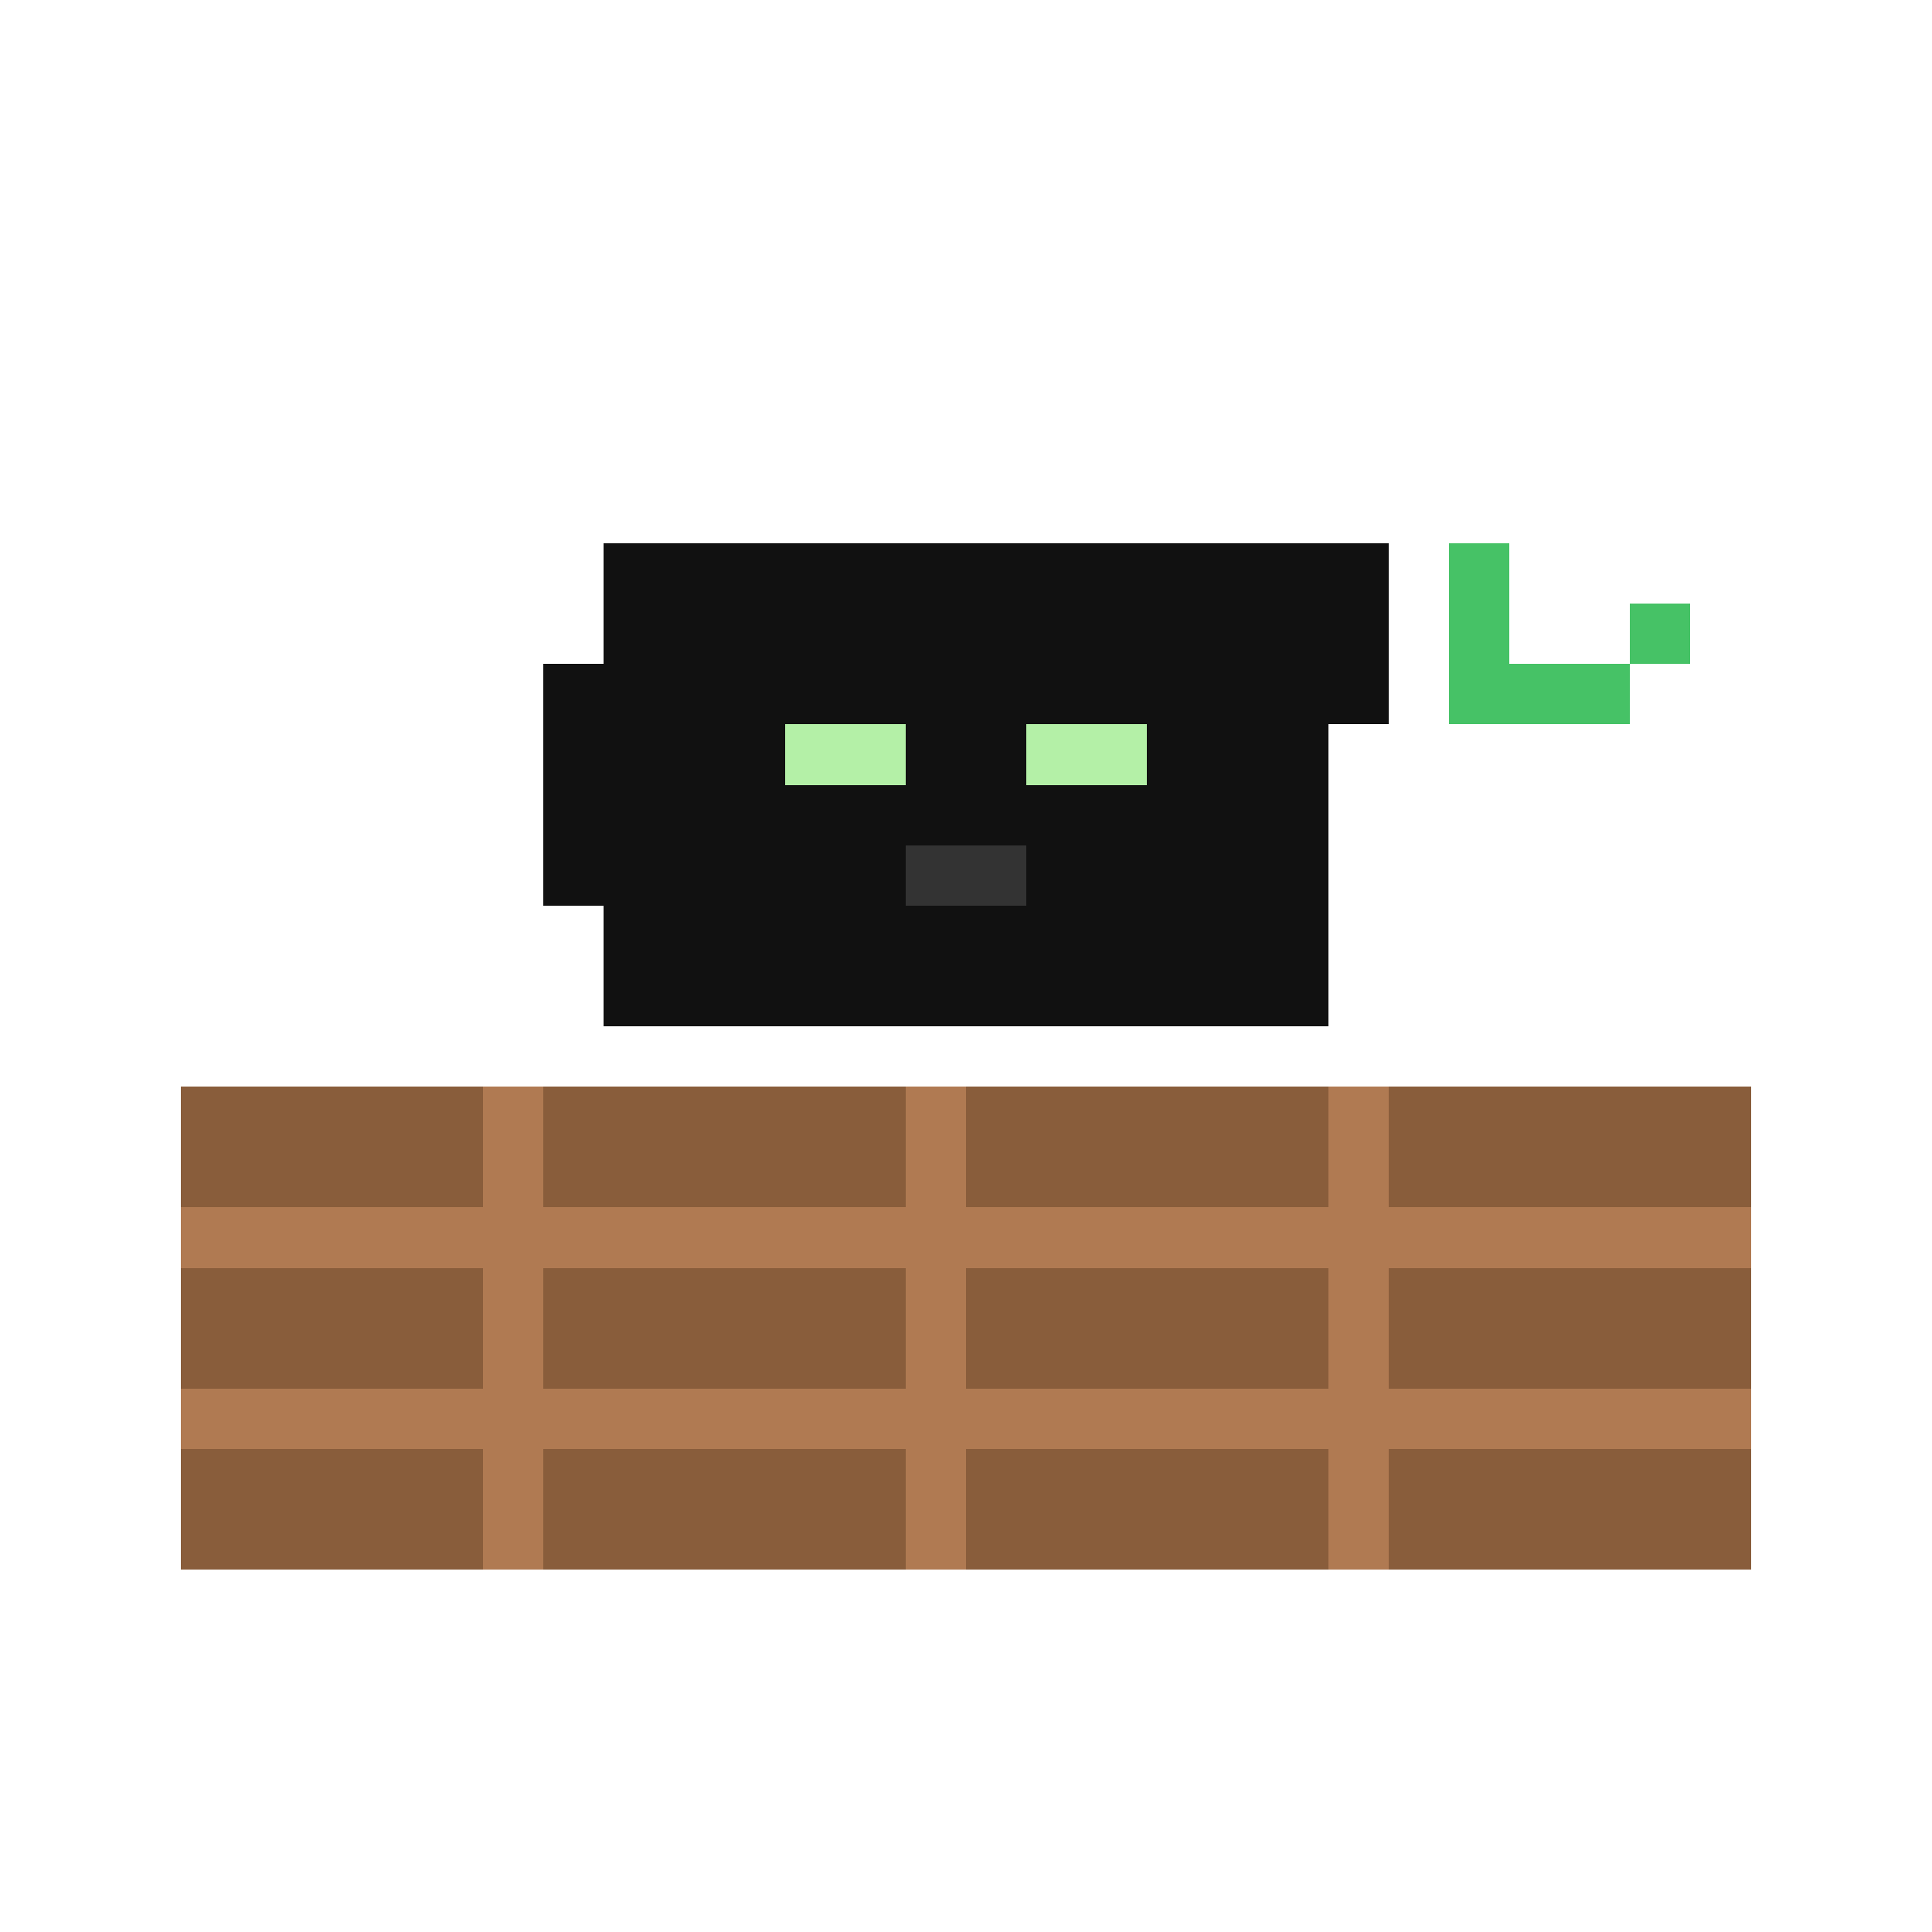
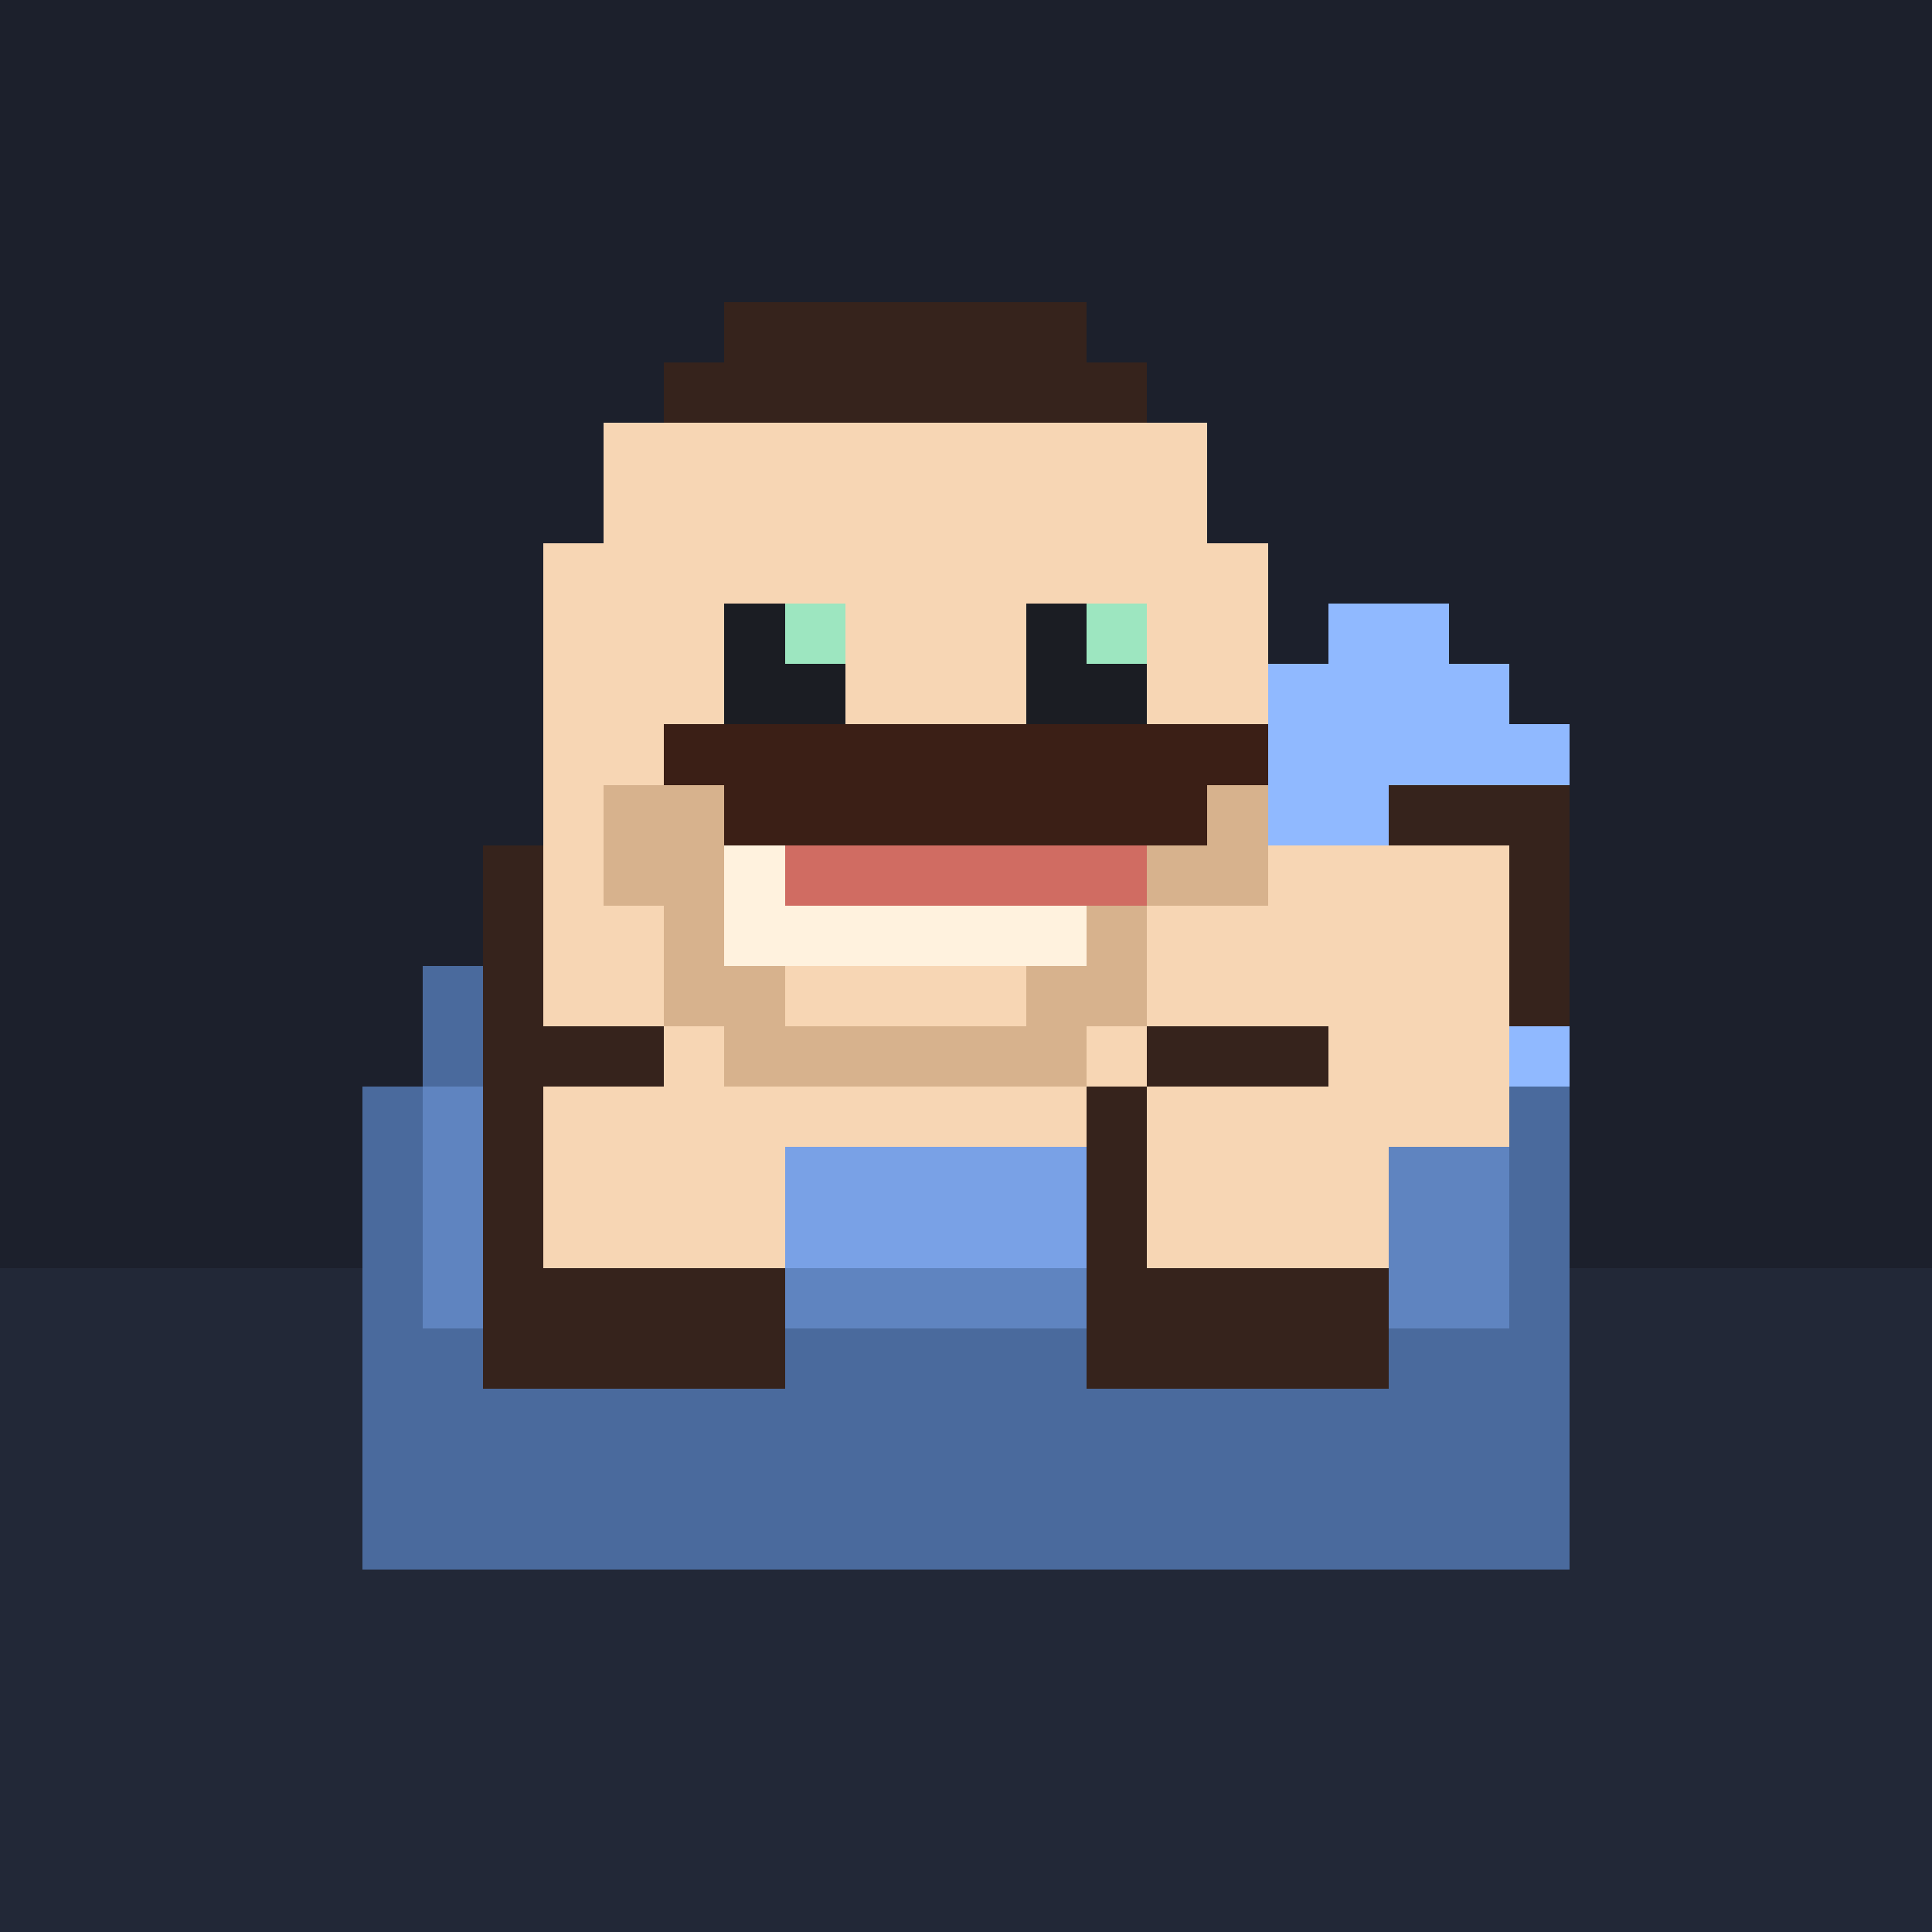
<svg xmlns="http://www.w3.org/2000/svg" viewBox="0 0 32 32" shape-rendering="crispEdges">
-   <rect x="3" y="18" width="26" height="8" fill="#895d3b" />
-   <rect x="3" y="20" width="26" height="1" fill="#b07a52" />
-   <rect x="3" y="23" width="26" height="1" fill="#b07a52" />
-   <rect x="8" y="18" width="1" height="8" fill="#b07a52" />
-   <rect x="15" y="18" width="1" height="8" fill="#b07a52" />
-   <rect x="22" y="18" width="1" height="8" fill="#b07a52" />
-   <rect x="10" y="9" width="12" height="8" fill="#111" />
-   <rect x="9" y="11" width="2" height="4" fill="#111" />
-   <rect x="21" y="9" width="2" height="3" fill="#111" />
-   <rect x="13" y="12" width="2" height="1" fill="#b4f0a7" />
-   <rect x="17" y="12" width="2" height="1" fill="#b4f0a7" />
-   <rect x="15" y="14" width="2" height="1" fill="#333" />
-   <rect x="24" y="9" width="1" height="3" fill="#46c266" />
-   <rect x="25" y="11" width="2" height="1" fill="#46c266" />
-   <rect x="27" y="10" width="1" height="1" fill="#46c266" />
+   <rect width="32" height="32" fill="#1c202c" />
+   <rect x="0" y="21" width="32" height="11" fill="#222837" />
+   <g fill="#4a6a9d">
+     <rect x="6" y="18" width="20" height="8" />
+     <rect x="7" y="16" width="18" height="4" />
+     <rect x="8" y="15" width="16" height="2" />
+   </g>
+   <g fill="#5f84c0">
+     <rect x="7" y="18" width="18" height="4" />
+     <rect x="8" y="19" width="16" height="3" />
+     <rect x="9" y="20" width="14" height="2" />
+   </g>
+   <g fill="#79a1e6">
+     <rect x="8" y="17" width="16" height="2" />
+     <rect x="9" y="18" width="14" height="2" />
+     <rect x="10" y="19" width="12" height="2" />
+   </g>
+   <g fill="#90b9ff">
+     <rect x="20" y="12" width="6" height="6" />
+     <rect x="21" y="11" width="4" height="1" />
+     <rect x="22" y="10" width="2" height="1" />
+   </g>
+   <g fill="#36231c">
+     <rect x="9" y="10" width="12" height="9" />
+     <rect x="10" y="8" width="10" height="4" />
+     <rect x="11" y="6" width="8" height="3" />
+     <rect x="12" y="5" width="6" height="2" />
+     <rect x="8" y="14" width="4" height="7" />
+     <rect x="19" y="14" width="4" height="7" />
+     <rect x="8" y="18" width="5" height="5" />
+     <rect x="18" y="18" width="5" height="5" />
+     <rect x="23" y="13" width="3" height="4" />
+   </g>
+   <g fill="#f7d6b4">
+     <rect x="10" y="7" width="10" height="3" />
+     <rect x="9" y="9" width="12" height="8" />
+     <rect x="10" y="12" width="10" height="5" />
+     <rect x="11" y="14" width="8" height="4" />
+     <rect x="12" y="15" width="6" height="4" />
+     <rect x="9" y="18" width="4" height="3" />
+     <rect x="19" y="18" width="4" height="3" />
+     <rect x="23" y="14" width="2" height="3" />
+   </g>
+   <g fill="#d7b28d">
+     <rect x="10" y="13" width="3" height="2" />
+     <rect x="18" y="13" width="3" height="2" />
+     <rect x="11" y="15" width="2" height="2" />
+     <rect x="17" y="15" width="2" height="2" />
+     <rect x="12" y="17" width="6" height="1" />
+   </g>
+   <g fill="#fff2de">
+     <rect x="12" y="14" width="6" height="2" />
+     <rect x="13" y="13" width="4" height="1" />
+   </g>
+   <rect x="12" y="10" width="2" height="2" fill="#1b1d23" />
+   <rect x="17" y="10" width="2" height="2" fill="#1b1d23" />
+   <rect x="13" y="10" width="1" height="1" fill="#9de6c0" />
+   <rect x="18" y="10" width="1" height="1" fill="#9de6c0" />
+   <rect x="11" y="12" width="10" height="1" fill="#3b1f16" />
+   <rect x="12" y="13" width="8" height="1" fill="#3b1f16" />
+   <rect x="13" y="14" width="6" height="1" fill="#d06c62" />
+   <g fill="#f7d6b4">
+     <rect x="21" y="15" width="3" height="2" />
+     <rect x="22" y="16" width="3" height="2" />
+     <rect x="23" y="17" width="2" height="2" />
+   </g>
+   <rect x="21" y="14" width="3" height="1" fill="#f7d6b4">
+     <animate attributeName="y" values="14;13;14" dur="1.6s" repeatCount="indefinite" />
+   </rect>
</svg>
